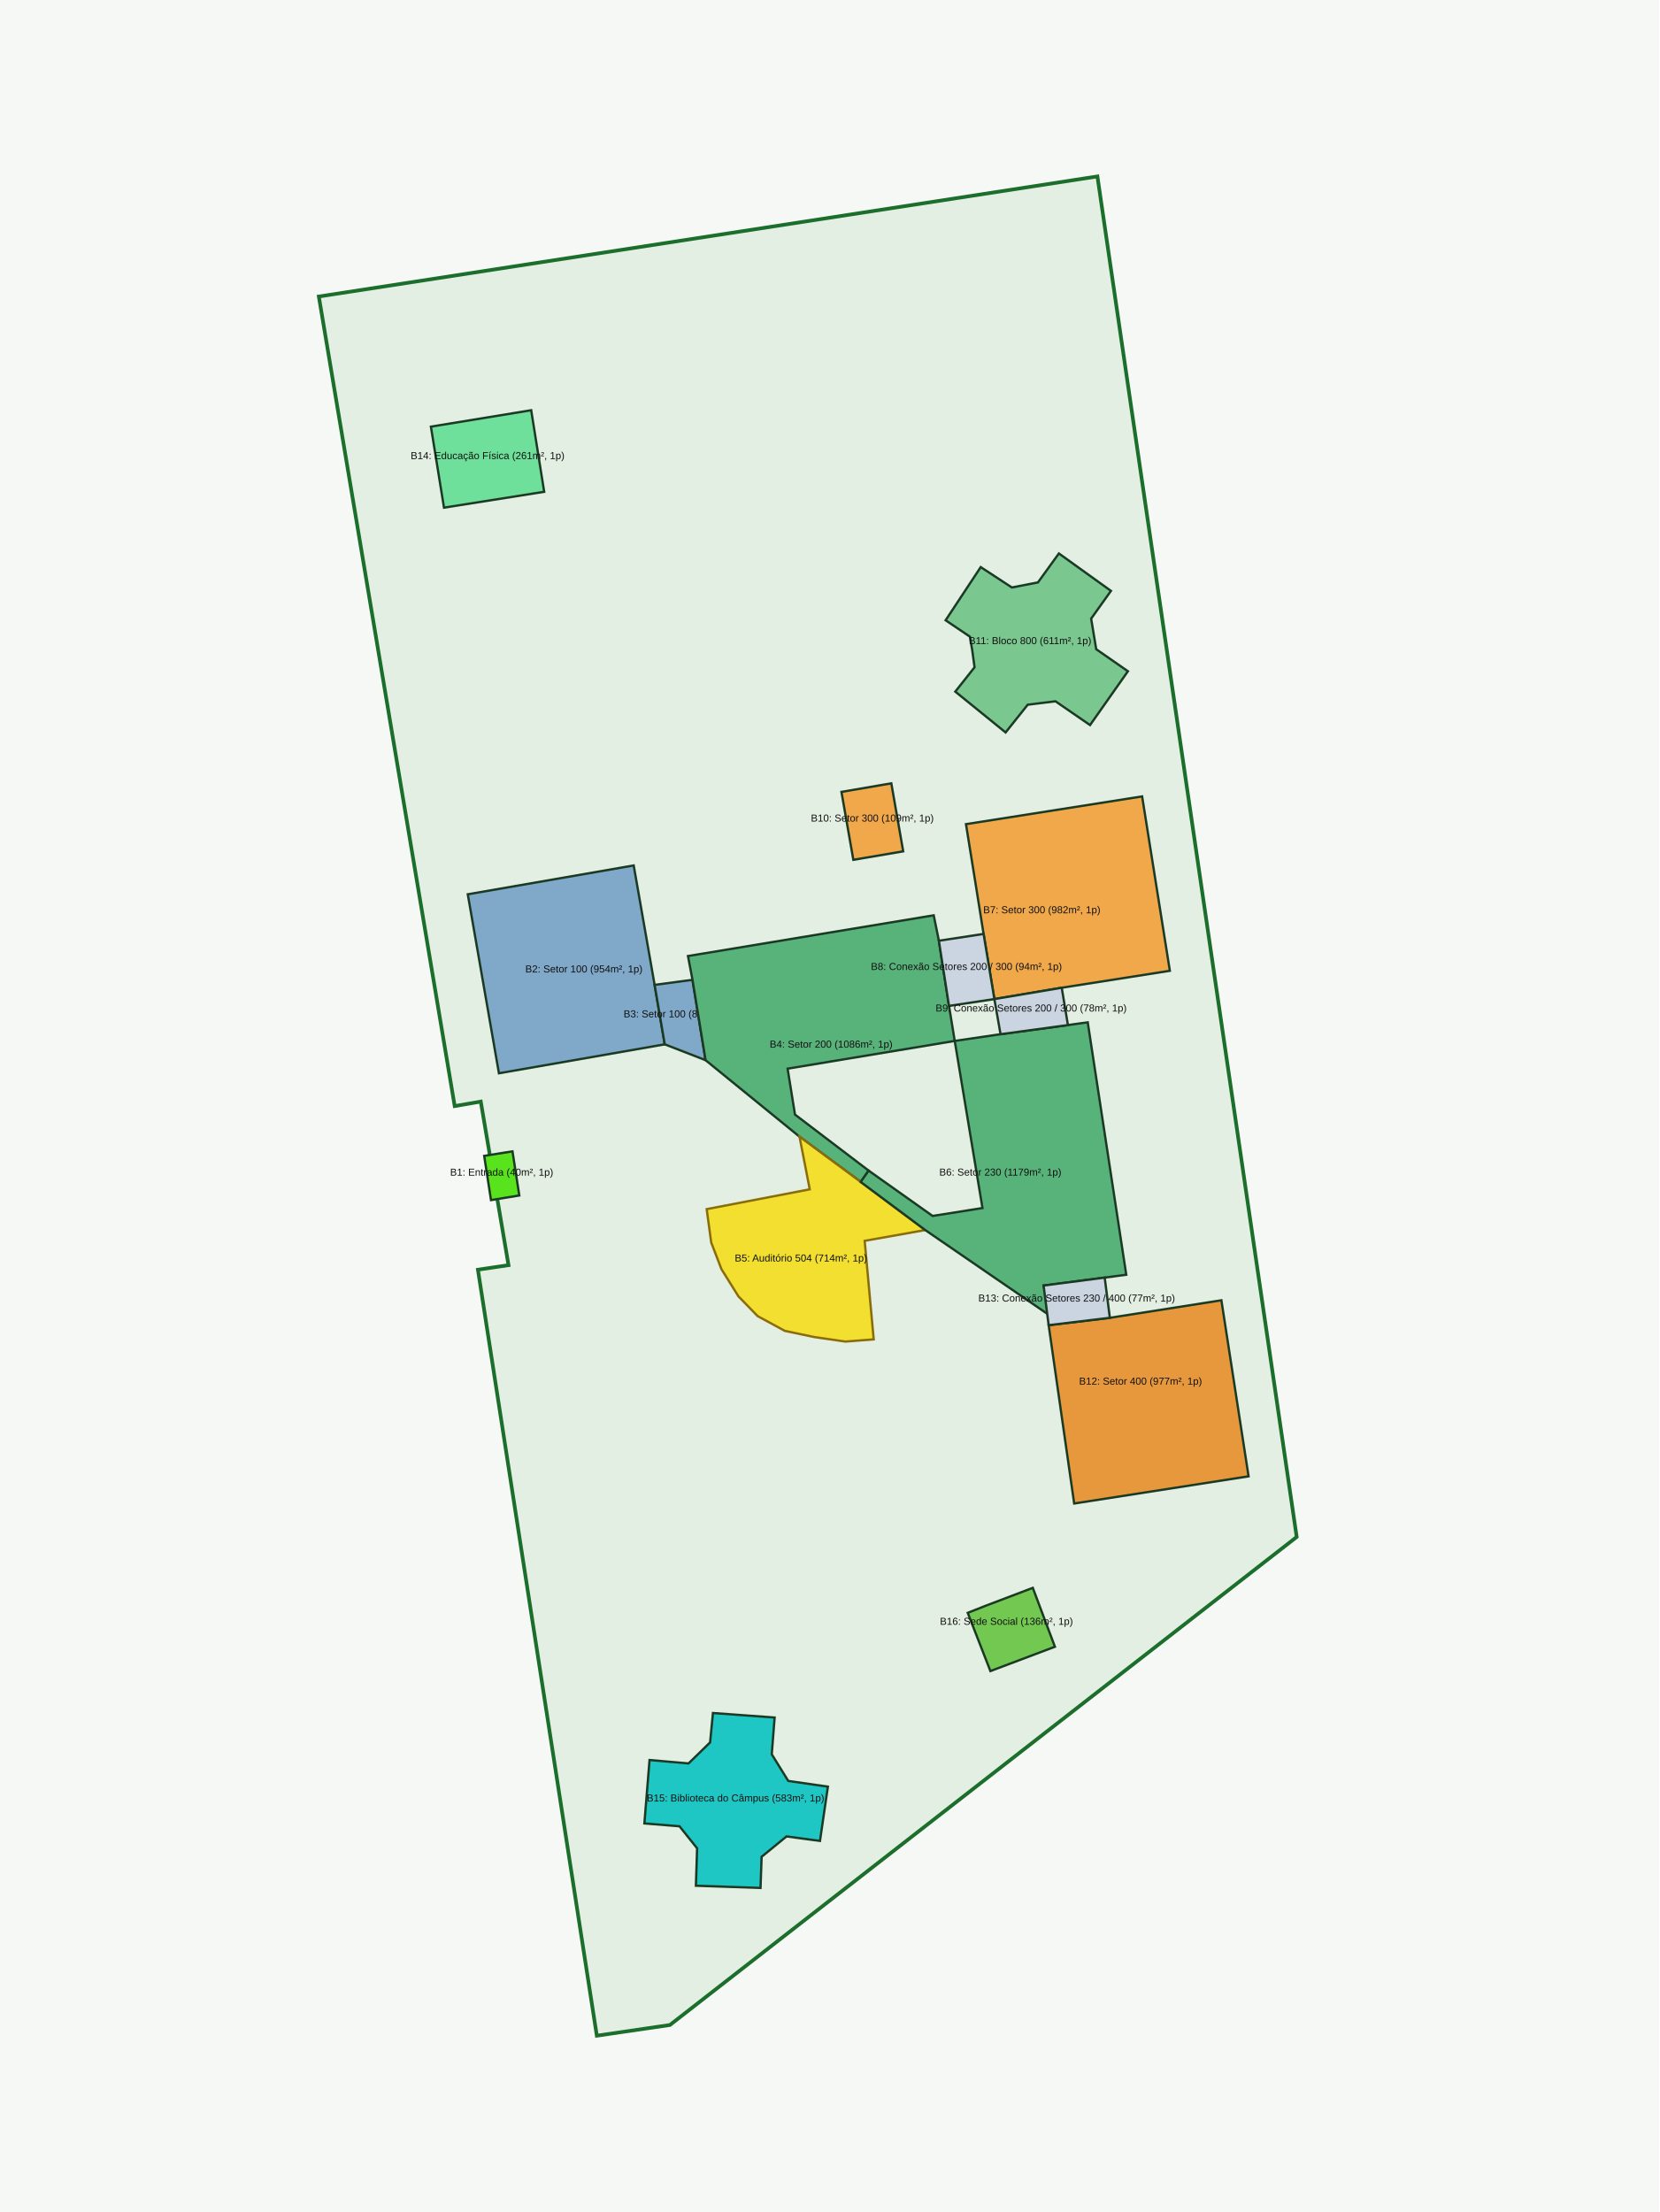
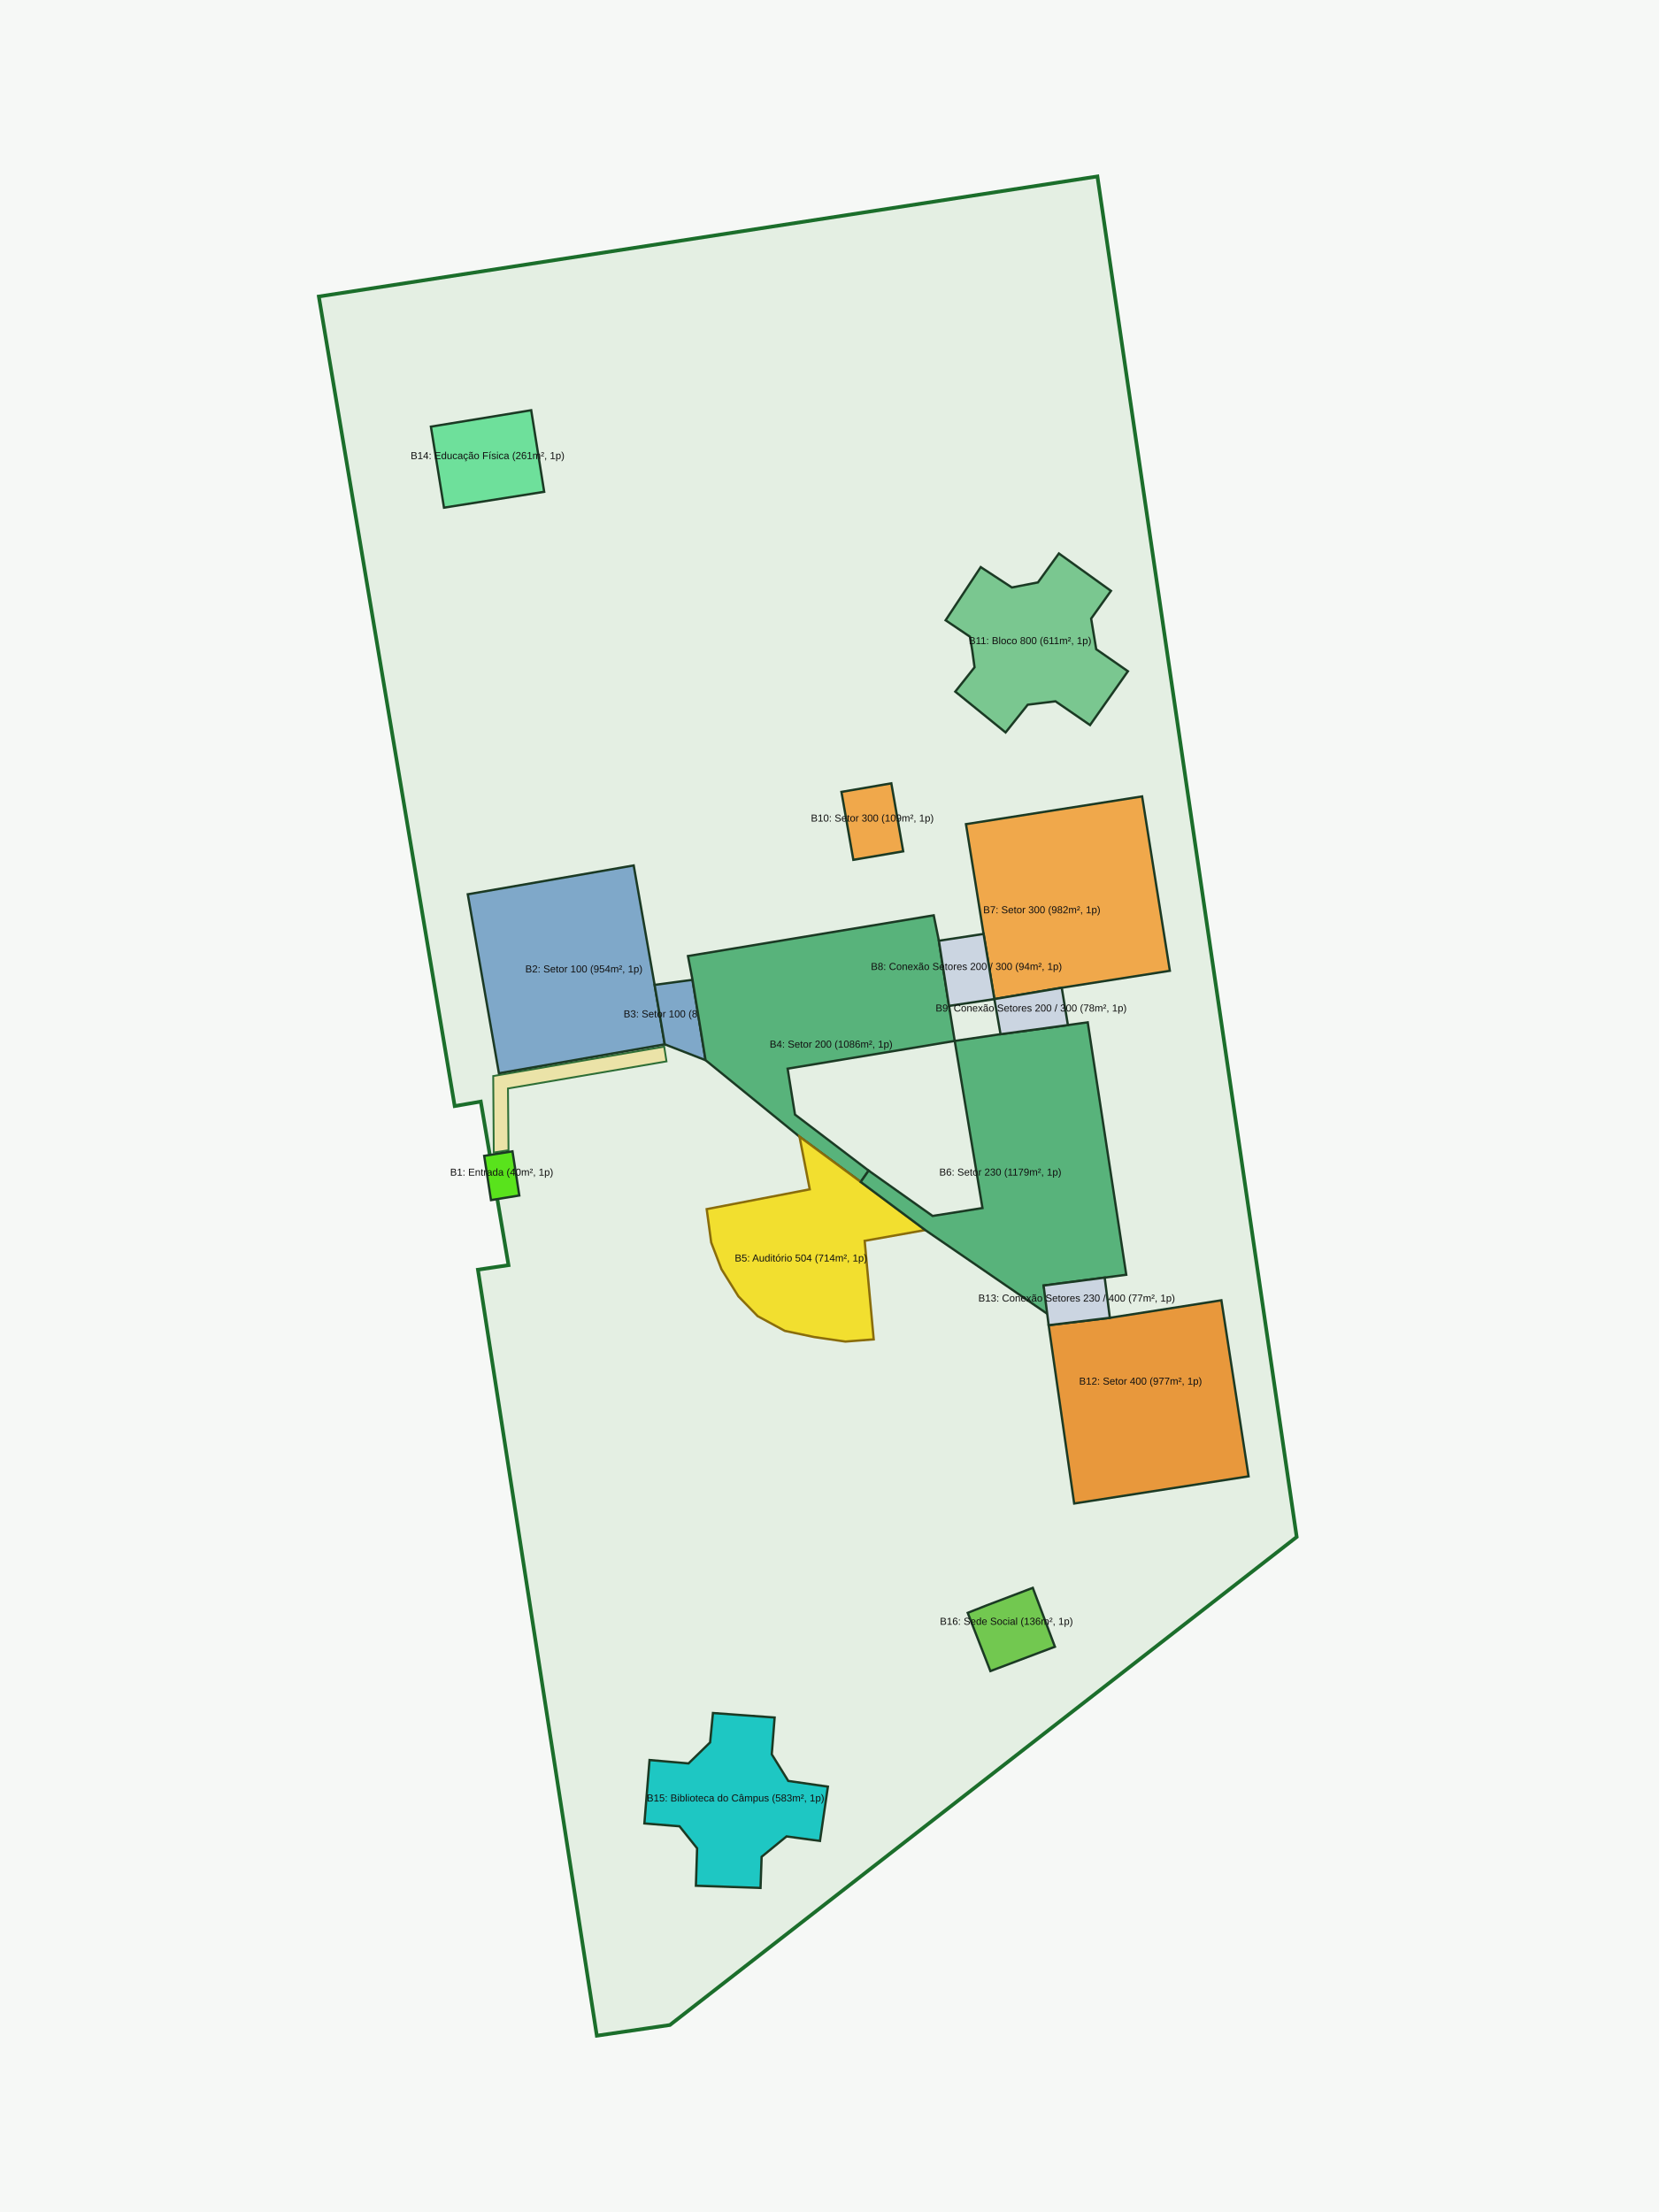
<svg xmlns="http://www.w3.org/2000/svg" width="1800" height="2400" viewBox="0 0 1800 2400">
  <rect width="100%" height="100%" fill="#f6f8f6" />
  <polygon points="345.9,321.7 1190.6,191.4 1406.8,1667.6 726.8,2197.1 647.5,2208.7 518.5,1377.6 551.7,1372.7 521.6,1195.2 493.3,1200.1" fill="#e4efe3" stroke="#1b6e2b" stroke-width="4" />
+   <polygon points="535.7,1250.5 535.1,1167.5 720.6,1135.6 723.1,1151.6 551.1,1181.0 551.7,1248.0" fill="#EBE3A8" stroke="#2E6E36" stroke-width="2" />
  <polygon points="525.3,1254.1 556.0,1249.2 563.4,1297.1 532.7,1302.1" fill="#59E31C" stroke="#1B3A24" stroke-width="2.5" />
  <text x="544.3" y="1275.6" font-size="11" font-family="Arial" text-anchor="middle" fill="#111">B1: Entrada (40m², 1p)</text>
  <polygon points="507.5,970.3 687.5,939.0 710.2,1068.6 721.2,1133.1 541.3,1164.5" fill="#7FA8C9" stroke="#1B3A24" stroke-width="2.5" />
  <text x="633.5" y="1055.1" font-size="11" font-family="Arial" text-anchor="middle" fill="#111">B2: Setor 100 (954m², 1p)</text>
  <polygon points="710.2,1068.6 751.3,1063.1 765.5,1150.3 721.2,1133.1" fill="#7FA8C9" stroke="#1B3A24" stroke-width="2.5" />
  <text x="737.1" y="1103.8" font-size="11" font-family="Arial" text-anchor="middle" fill="#111">B3: Setor 100 (84m², 1p)</text>
  <polygon points="746.4,1037.3 1013.0,993.1 1018.6,1020.7 1029.6,1091.4 1035.8,1129.4 854.5,1159.5 862.5,1209.3 942.4,1270.1 933.8,1282.4 867.4,1233.3 765.5,1150.3 751.3,1063.1" fill="#58B37B" stroke="#1B3A24" stroke-width="2.5" />
  <text x="901.7" y="1136.7" font-size="11" font-family="Arial" text-anchor="middle" fill="#111">B4: Setor 200 (1086m², 1p)</text>
  <polygon points="867.4,1233.3 933.8,1282.4 1003.8,1334.6 938.1,1346.3 947.9,1453.2 917.2,1455.6 883.4,1450.7 851.5,1444.0 822.0,1428.0 801.1,1406.5 782.7,1377.0 771.6,1348.1 766.7,1311.9 878.5,1290.4" fill="#F2DF2F" stroke="#8A6D0B" stroke-width="2.5" />
  <text x="869.0" y="1368.7" font-size="11" font-family="Arial" text-anchor="middle" fill="#111">B5: Auditório 504 (714m², 1p)</text>
  <polygon points="1035.8,1129.4 1085.5,1122.1 1158.6,1112.2 1180.1,1109.2 1221.9,1383.1 1198.5,1386.2 1132.2,1394.8 1139.0,1427.4 1003.8,1334.6 933.8,1282.4 942.4,1270.1 1011.8,1319.3 1065.9,1310.7" fill="#58B37B" stroke="#1B3A24" stroke-width="2.5" />
  <text x="1085.3" y="1275.5" font-size="11" font-family="Arial" text-anchor="middle" fill="#111">B6: Setor 230 (1179m², 1p)</text>
  <polygon points="1048.0,894.2 1239.1,864.1 1269.2,1053.3 1151.9,1071.7 1078.8,1084.0 1067.1,1013.3 1057.9,955.6" fill="#F0A84B" stroke="#1B3A24" stroke-width="2.5" />
  <text x="1130.3" y="990.9" font-size="11" font-family="Arial" text-anchor="middle" fill="#111">B7: Setor 300 (982m², 1p)</text>
  <polygon points="1018.6,1020.7 1067.1,1013.3 1078.8,1084.0 1029.6,1091.4" fill="#CBD5E1" stroke="#1B3A24" stroke-width="2.5" />
  <text x="1048.5" y="1052.4" font-size="11" font-family="Arial" text-anchor="middle" fill="#111">B8: Conexão Setores 200 / 300  (94m², 1p)</text>
  <polygon points="1078.8,1084.0 1085.5,1122.1 1158.6,1112.2 1151.9,1071.7" fill="#CBD5E1" stroke="#1B3A24" stroke-width="2.5" />
  <text x="1118.7" y="1097.5" font-size="11" font-family="Arial" text-anchor="middle" fill="#111">B9: Conexão Setores 200 / 300  (78m², 1p)</text>
  <polygon points="925.8,932.9 912.9,859.2 967.0,849.9 979.9,923.7" fill="#F0A84B" stroke="#1B3A24" stroke-width="2.5" />
  <text x="946.4" y="891.4" font-size="11" font-family="Arial" text-anchor="middle" fill="#111">B10: Setor 300 (109m², 1p)</text>
  <polygon points="1057.3,724.0 1054.8,705.6 1052.3,690.8 1025.9,673.0 1064.0,615.3 1097.8,637.4 1126.1,631.9 1148.8,600.5 1205.3,641.1 1183.8,671.2 1189.3,704.4 1223.7,728.3 1182.6,786.7 1145.1,760.9 1115.0,764.6 1091.0,794.7 1036.4,750.4" fill="#7AC790" stroke="#1B3A24" stroke-width="2.5" />
  <text x="1117.6" y="698.9" font-size="11" font-family="Arial" text-anchor="middle" fill="#111">B11: Bloco 800 (611m², 1p)</text>
  <polygon points="1137.7,1437.8 1204.1,1429.8 1325.1,1410.8 1354.6,1601.8 1165.4,1631.3" fill="#E8983C" stroke="#1B3A24" stroke-width="2.5" />
  <text x="1237.4" y="1502.3" font-size="11" font-family="Arial" text-anchor="middle" fill="#111">B12: Setor 400 (977m², 1p)</text>
  <polygon points="1132.2,1394.8 1198.5,1386.2 1204.1,1429.8 1137.7,1437.8" fill="#CBD5E1" stroke="#1B3A24" stroke-width="2.5" />
  <text x="1168.1" y="1412.2" font-size="11" font-family="Arial" text-anchor="middle" fill="#111">B13: Conexão Setores 230 / 400 (77m², 1p)</text>
  <polygon points="467.5,462.9 576.3,445.1 590.4,533.6 481.7,550.8" fill="#6EE09B" stroke="#1B3A24" stroke-width="2.5" />
  <text x="529.0" y="498.1" font-size="11" font-family="Arial" text-anchor="middle" fill="#111">B14: Educação Física (261m², 1p)</text>
  <polygon points="773.5,1858.6 840.4,1863.5 837.3,1903.4 855.2,1932.3 898.2,1938.5 889.6,1997.4 853.3,1992.5 826.3,2014.6 825.1,2048.4 755.0,2046.0 756.3,2005.4 737.2,1981.5 699.1,1978.4 704.7,1909.6 747.0,1913.3 770.4,1890.5" fill="#1EC7C3" stroke="#1B3A24" stroke-width="2.5" />
  <text x="798.0" y="1954.6" font-size="11" font-family="Arial" text-anchor="middle" fill="#111">B15: Biblioteca do Câmpus (583m², 1p)</text>
  <polygon points="1049.9,1749.9 1074.5,1813.1 1144.5,1786.7 1120.5,1722.8 1070.2,1741.9" fill="#72C850" stroke="#1B3A24" stroke-width="2.5" />
  <text x="1091.9" y="1762.9" font-size="11" font-family="Arial" text-anchor="middle" fill="#111">B16: Sede Social (136m², 1p)</text>
</svg>
